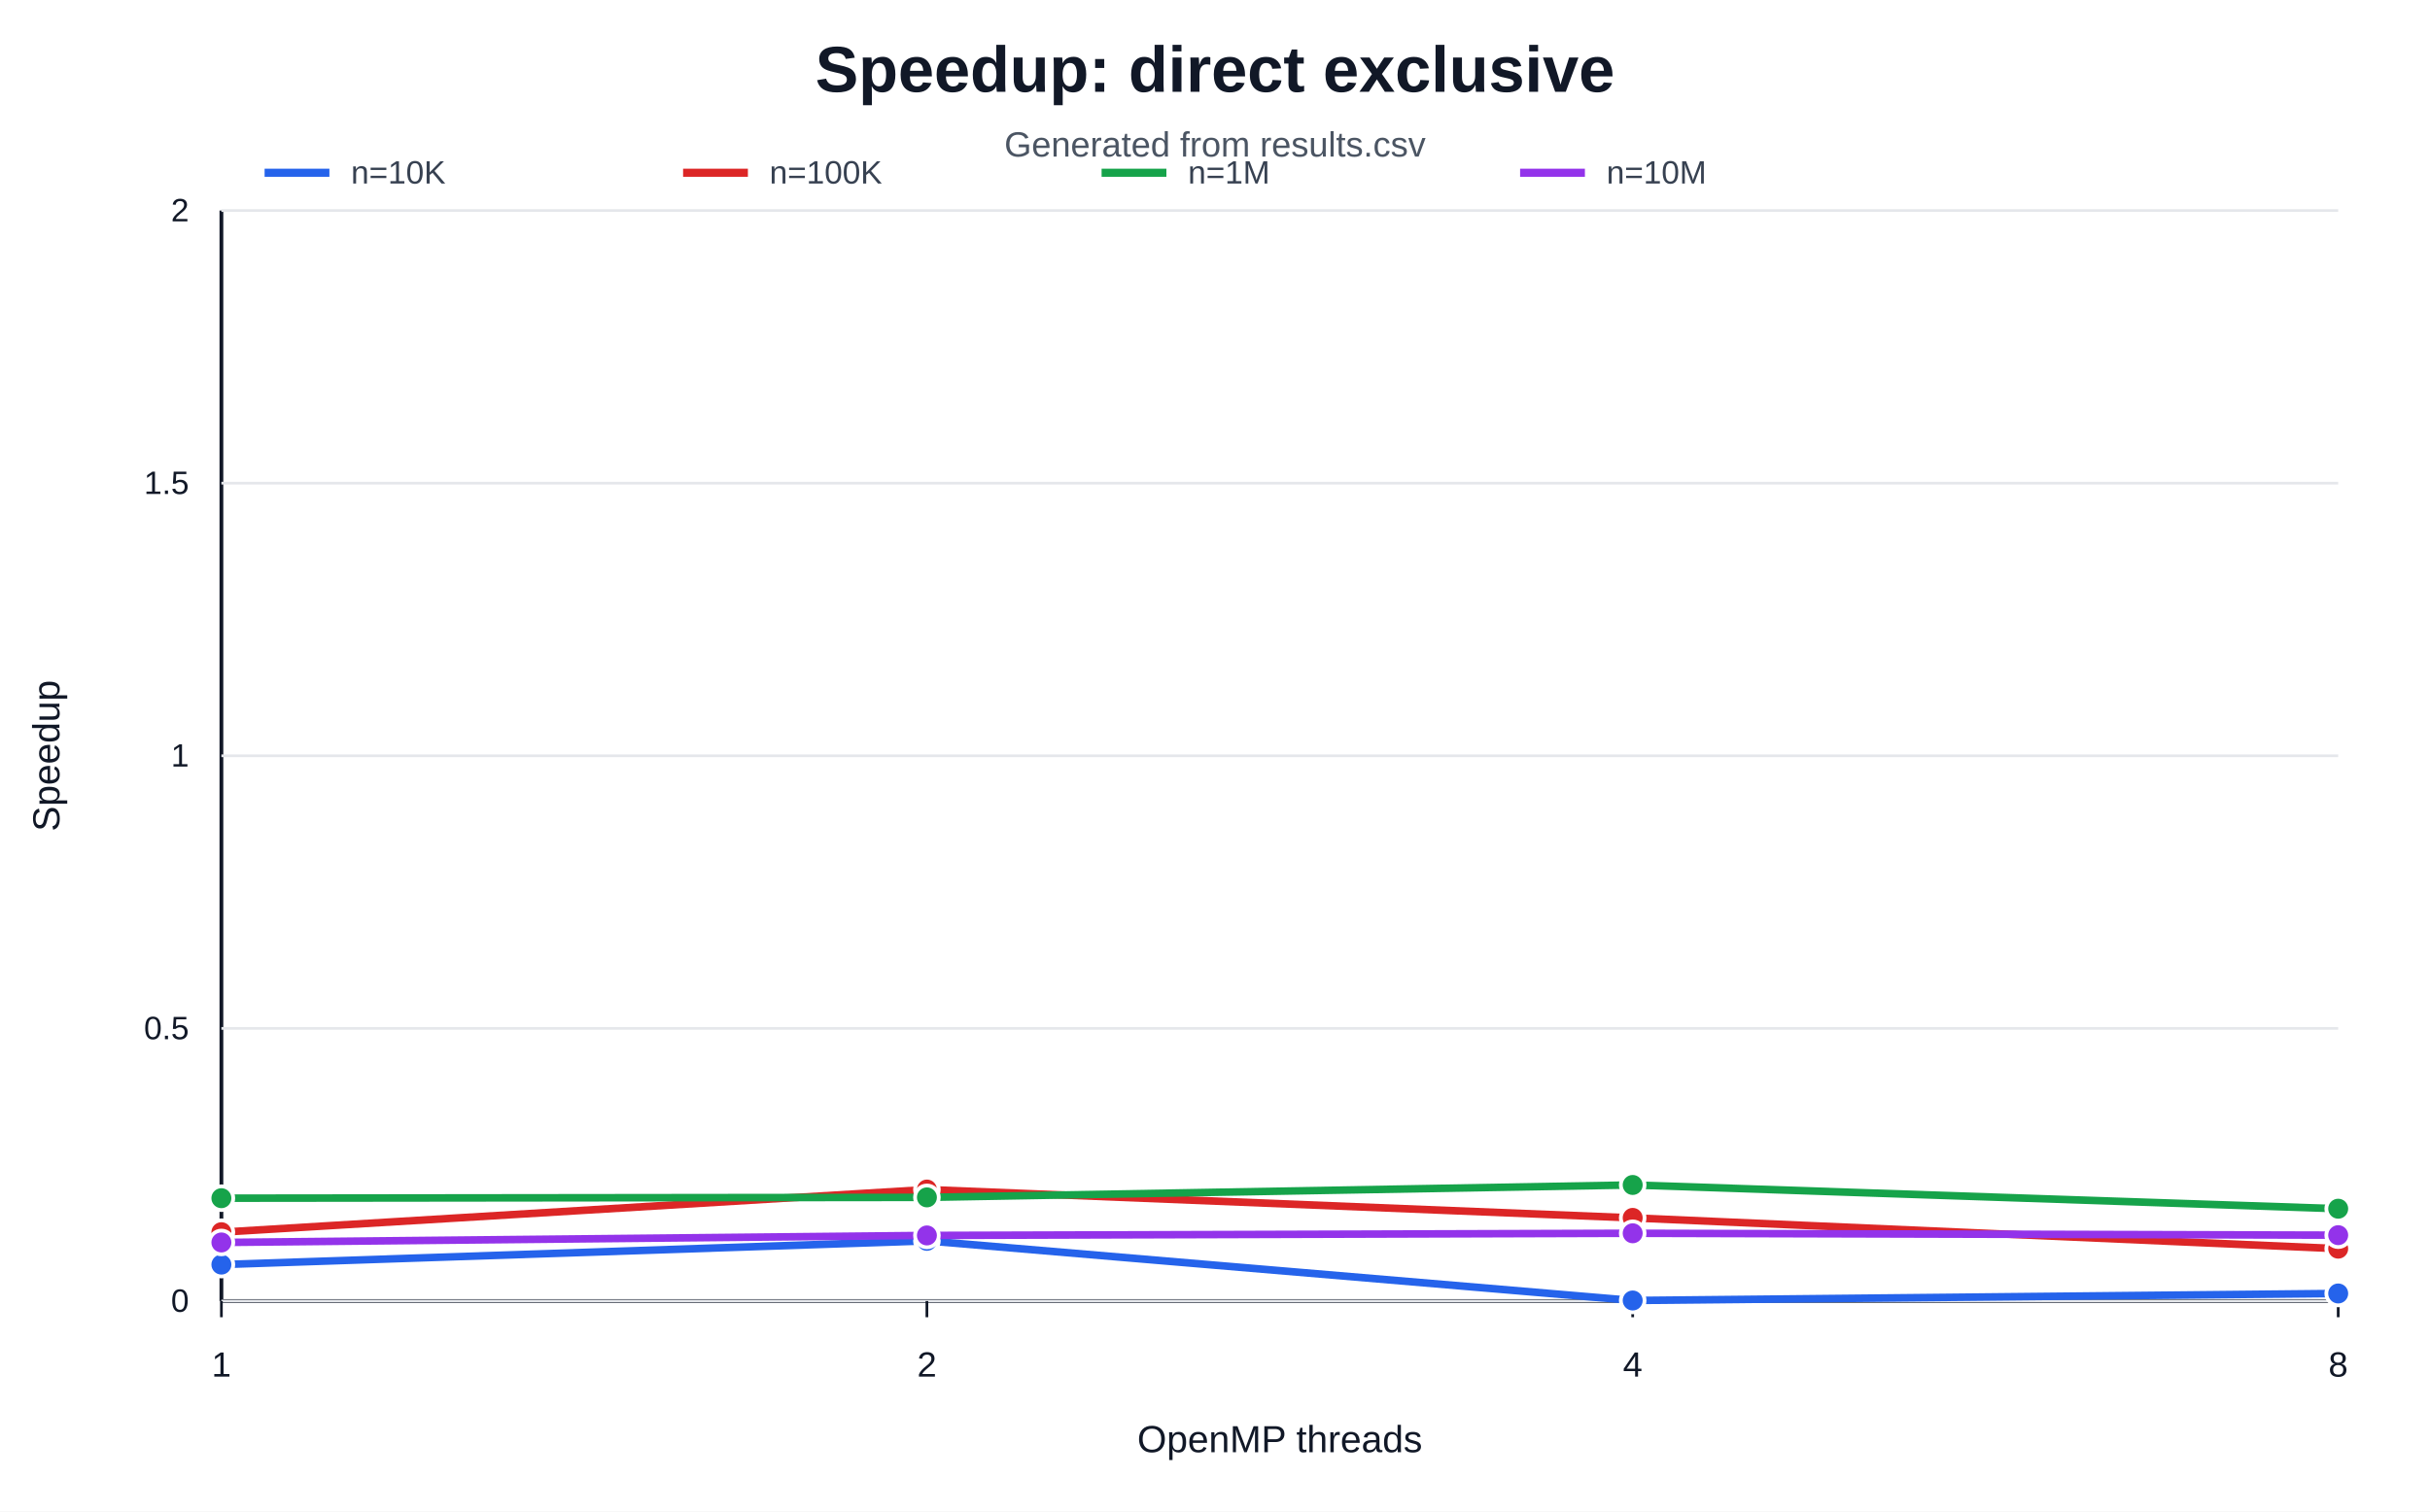
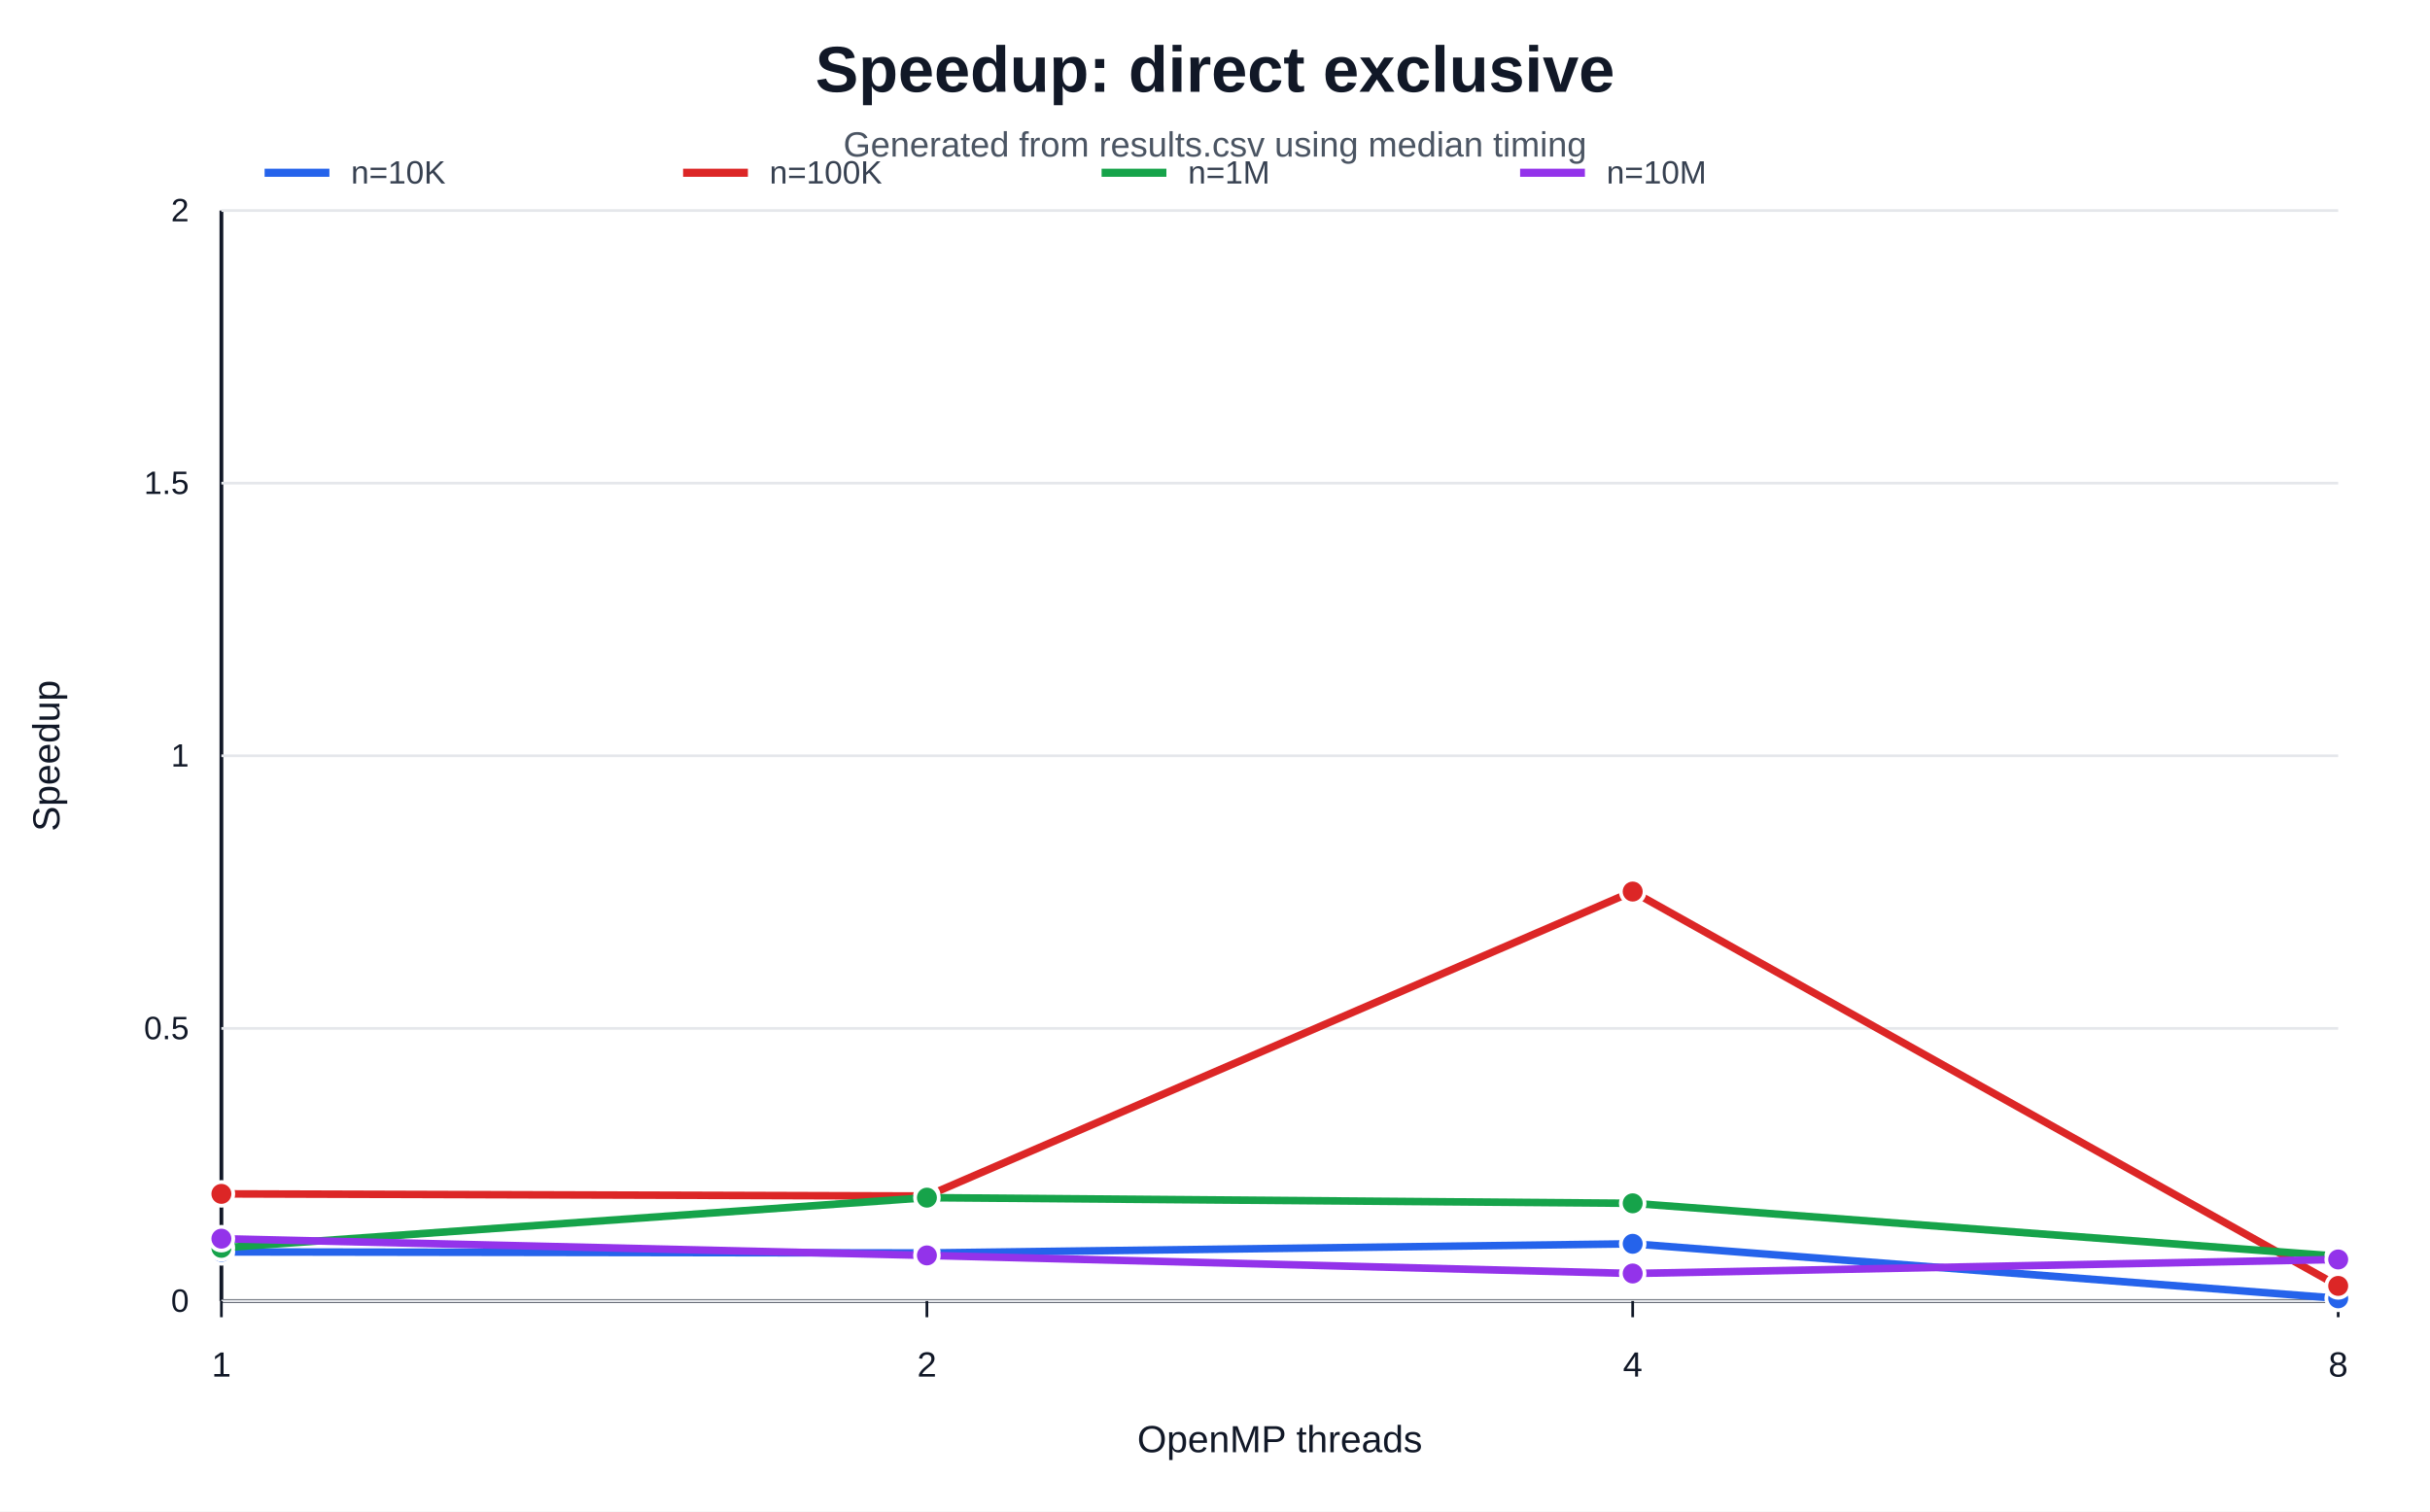
<svg xmlns="http://www.w3.org/2000/svg" width="900" height="560" viewBox="0 0 900 560">
  <rect width="100%" height="100%" fill="#ffffff" />
  <text x="450.0" y="34.0" text-anchor="middle" font-family="Arial, sans-serif" font-size="24" font-weight="700" fill="#111827">Speedup: direct exclusive</text>
-   <text x="450.0" y="58.0" text-anchor="middle" font-family="Arial, sans-serif" font-size="13" font-weight="400" fill="#4b5563">Generated from results.csv</text>
+   <text x="450.0" y="58.0" text-anchor="middle" font-family="Arial, sans-serif" font-size="13" font-weight="400" fill="#4b5563">Generated from results.csv using median timing</text>
  <line x1="82" y1="78" x2="82" y2="482" stroke="#111827" stroke-width="1.4" />
  <line x1="82" y1="482" x2="866" y2="482" stroke="#111827" stroke-width="1.4" />
  <line x1="82" y1="482.0" x2="866" y2="482.0" stroke="#e5e7eb" stroke-width="1" />
  <text x="70.0" y="486.0" text-anchor="end" font-family="Arial, sans-serif" font-size="12" font-weight="400" fill="#111827">0</text>
  <line x1="82" y1="381.0" x2="866" y2="381.0" stroke="#e5e7eb" stroke-width="1" />
  <text x="70.0" y="385.0" text-anchor="end" font-family="Arial, sans-serif" font-size="12" font-weight="400" fill="#111827">0.5</text>
  <line x1="82" y1="280.0" x2="866" y2="280.0" stroke="#e5e7eb" stroke-width="1" />
  <text x="70.0" y="284.0" text-anchor="end" font-family="Arial, sans-serif" font-size="12" font-weight="400" fill="#111827">1</text>
  <line x1="82" y1="179.0" x2="866" y2="179.0" stroke="#e5e7eb" stroke-width="1" />
  <text x="70.0" y="183.0" text-anchor="end" font-family="Arial, sans-serif" font-size="12" font-weight="400" fill="#111827">1.5</text>
  <line x1="82" y1="78.0" x2="866" y2="78.0" stroke="#e5e7eb" stroke-width="1" />
  <text x="70.0" y="82.0" text-anchor="end" font-family="Arial, sans-serif" font-size="12" font-weight="400" fill="#111827">2</text>
  <line x1="82.0" y1="482" x2="82.0" y2="488" stroke="#111827" stroke-width="1" />
  <text x="82.0" y="510.0" text-anchor="middle" font-family="Arial, sans-serif" font-size="13" font-weight="400" fill="#111827">1</text>
  <line x1="343.3" y1="482" x2="343.3" y2="488" stroke="#111827" stroke-width="1" />
  <text x="343.3" y="510.0" text-anchor="middle" font-family="Arial, sans-serif" font-size="13" font-weight="400" fill="#111827">2</text>
  <line x1="604.7" y1="482" x2="604.7" y2="488" stroke="#111827" stroke-width="1" />
  <text x="604.7" y="510.0" text-anchor="middle" font-family="Arial, sans-serif" font-size="13" font-weight="400" fill="#111827">4</text>
  <line x1="866.0" y1="482" x2="866.0" y2="488" stroke="#111827" stroke-width="1" />
  <text x="866.0" y="510.0" text-anchor="middle" font-family="Arial, sans-serif" font-size="13" font-weight="400" fill="#111827">8</text>
  <text x="474.0" y="538.0" text-anchor="middle" font-family="Arial, sans-serif" font-size="14" font-weight="400" fill="#111827">OpenMP threads</text>
  <text x="22" y="280.0" text-anchor="middle" font-family="Arial, sans-serif" font-size="14" fill="#111827" transform="rotate(-90 22 280.0)">Speedup</text>
-   <path d="M 82.0 468.5 L 343.3 459.7 L 604.7 481.8 L 866.0 479.2" fill="none" stroke="#2563eb" stroke-width="2.8" stroke-linejoin="round" stroke-linecap="round" />
-   <circle cx="82.0" cy="468.5" r="4.4" fill="#2563eb" stroke="#ffffff" stroke-width="1.4" />
-   <circle cx="343.3" cy="459.7" r="4.4" fill="#2563eb" stroke="#ffffff" stroke-width="1.4" />
-   <circle cx="604.7" cy="481.8" r="4.4" fill="#2563eb" stroke="#ffffff" stroke-width="1.4" />
-   <circle cx="866.0" cy="479.2" r="4.4" fill="#2563eb" stroke="#ffffff" stroke-width="1.4" />
+   <path d="M 82.0 463.8 L 343.3 464.2 L 604.7 460.8 L 866.0 481.0" fill="none" stroke="#2563eb" stroke-width="2.8" stroke-linejoin="round" stroke-linecap="round" />
+   <circle cx="82.0" cy="463.8" r="4.4" fill="#2563eb" stroke="#ffffff" stroke-width="1.4" />
+   <circle cx="343.3" cy="464.2" r="4.4" fill="#2563eb" stroke="#ffffff" stroke-width="1.4" />
+   <circle cx="604.7" cy="460.8" r="4.4" fill="#2563eb" stroke="#ffffff" stroke-width="1.4" />
+   <circle cx="866.0" cy="481.0" r="4.4" fill="#2563eb" stroke="#ffffff" stroke-width="1.4" />
  <line x1="98" y1="64" x2="122" y2="64" stroke="#2563eb" stroke-width="3" />
  <text x="130.0" y="68.0" text-anchor="start" font-family="Arial, sans-serif" font-size="12" font-weight="400" fill="#374151">n=10K</text>
-   <path d="M 82.0 456.5 L 343.3 440.7 L 604.7 451.2 L 866.0 462.6" fill="none" stroke="#dc2626" stroke-width="2.8" stroke-linejoin="round" stroke-linecap="round" />
-   <circle cx="82.0" cy="456.5" r="4.4" fill="#dc2626" stroke="#ffffff" stroke-width="1.4" />
-   <circle cx="343.3" cy="440.7" r="4.4" fill="#dc2626" stroke="#ffffff" stroke-width="1.4" />
-   <circle cx="604.7" cy="451.2" r="4.4" fill="#dc2626" stroke="#ffffff" stroke-width="1.4" />
-   <circle cx="866.0" cy="462.6" r="4.4" fill="#dc2626" stroke="#ffffff" stroke-width="1.4" />
+   <path d="M 82.0 442.3 L 343.3 443.1 L 604.7 330.3 L 866.0 476.4" fill="none" stroke="#dc2626" stroke-width="2.8" stroke-linejoin="round" stroke-linecap="round" />
+   <circle cx="82.0" cy="442.3" r="4.4" fill="#dc2626" stroke="#ffffff" stroke-width="1.4" />
+   <circle cx="343.3" cy="443.1" r="4.4" fill="#dc2626" stroke="#ffffff" stroke-width="1.4" />
+   <circle cx="604.7" cy="330.3" r="4.4" fill="#dc2626" stroke="#ffffff" stroke-width="1.4" />
+   <circle cx="866.0" cy="476.4" r="4.4" fill="#dc2626" stroke="#ffffff" stroke-width="1.4" />
  <line x1="253" y1="64" x2="277" y2="64" stroke="#dc2626" stroke-width="3" />
  <text x="285.0" y="68.0" text-anchor="start" font-family="Arial, sans-serif" font-size="12" font-weight="400" fill="#374151">n=100K</text>
-   <path d="M 82.0 443.9 L 343.3 443.6 L 604.7 439.0 L 866.0 447.8" fill="none" stroke="#16a34a" stroke-width="2.8" stroke-linejoin="round" stroke-linecap="round" />
-   <circle cx="82.0" cy="443.9" r="4.4" fill="#16a34a" stroke="#ffffff" stroke-width="1.4" />
-   <circle cx="343.3" cy="443.6" r="4.4" fill="#16a34a" stroke="#ffffff" stroke-width="1.4" />
-   <circle cx="604.7" cy="439.0" r="4.4" fill="#16a34a" stroke="#ffffff" stroke-width="1.4" />
-   <circle cx="866.0" cy="447.8" r="4.4" fill="#16a34a" stroke="#ffffff" stroke-width="1.4" />
+   <path d="M 82.0 462.3 L 343.3 443.7 L 604.7 445.8 L 866.0 465.4" fill="none" stroke="#16a34a" stroke-width="2.8" stroke-linejoin="round" stroke-linecap="round" />
+   <circle cx="82.0" cy="462.3" r="4.4" fill="#16a34a" stroke="#ffffff" stroke-width="1.4" />
+   <circle cx="343.3" cy="443.7" r="4.4" fill="#16a34a" stroke="#ffffff" stroke-width="1.4" />
+   <circle cx="604.7" cy="445.8" r="4.4" fill="#16a34a" stroke="#ffffff" stroke-width="1.4" />
+   <circle cx="866.0" cy="465.4" r="4.4" fill="#16a34a" stroke="#ffffff" stroke-width="1.4" />
  <line x1="408" y1="64" x2="432" y2="64" stroke="#16a34a" stroke-width="3" />
  <text x="440.0" y="68.0" text-anchor="start" font-family="Arial, sans-serif" font-size="12" font-weight="400" fill="#374151">n=1M</text>
-   <path d="M 82.0 460.3 L 343.3 457.7 L 604.7 456.9 L 866.0 457.6" fill="none" stroke="#9333ea" stroke-width="2.8" stroke-linejoin="round" stroke-linecap="round" />
-   <circle cx="82.0" cy="460.3" r="4.4" fill="#9333ea" stroke="#ffffff" stroke-width="1.4" />
-   <circle cx="343.3" cy="457.7" r="4.4" fill="#9333ea" stroke="#ffffff" stroke-width="1.4" />
-   <circle cx="604.7" cy="456.9" r="4.4" fill="#9333ea" stroke="#ffffff" stroke-width="1.4" />
-   <circle cx="866.0" cy="457.6" r="4.4" fill="#9333ea" stroke="#ffffff" stroke-width="1.4" />
+   <path d="M 82.0 458.9 L 343.3 465.1 L 604.7 471.8 L 866.0 466.6" fill="none" stroke="#9333ea" stroke-width="2.8" stroke-linejoin="round" stroke-linecap="round" />
+   <circle cx="82.0" cy="458.9" r="4.4" fill="#9333ea" stroke="#ffffff" stroke-width="1.4" />
+   <circle cx="343.3" cy="465.1" r="4.4" fill="#9333ea" stroke="#ffffff" stroke-width="1.4" />
+   <circle cx="604.7" cy="471.8" r="4.4" fill="#9333ea" stroke="#ffffff" stroke-width="1.4" />
+   <circle cx="866.0" cy="466.6" r="4.4" fill="#9333ea" stroke="#ffffff" stroke-width="1.4" />
  <line x1="563" y1="64" x2="587" y2="64" stroke="#9333ea" stroke-width="3" />
  <text x="595.0" y="68.0" text-anchor="start" font-family="Arial, sans-serif" font-size="12" font-weight="400" fill="#374151">n=10M</text>
</svg>
